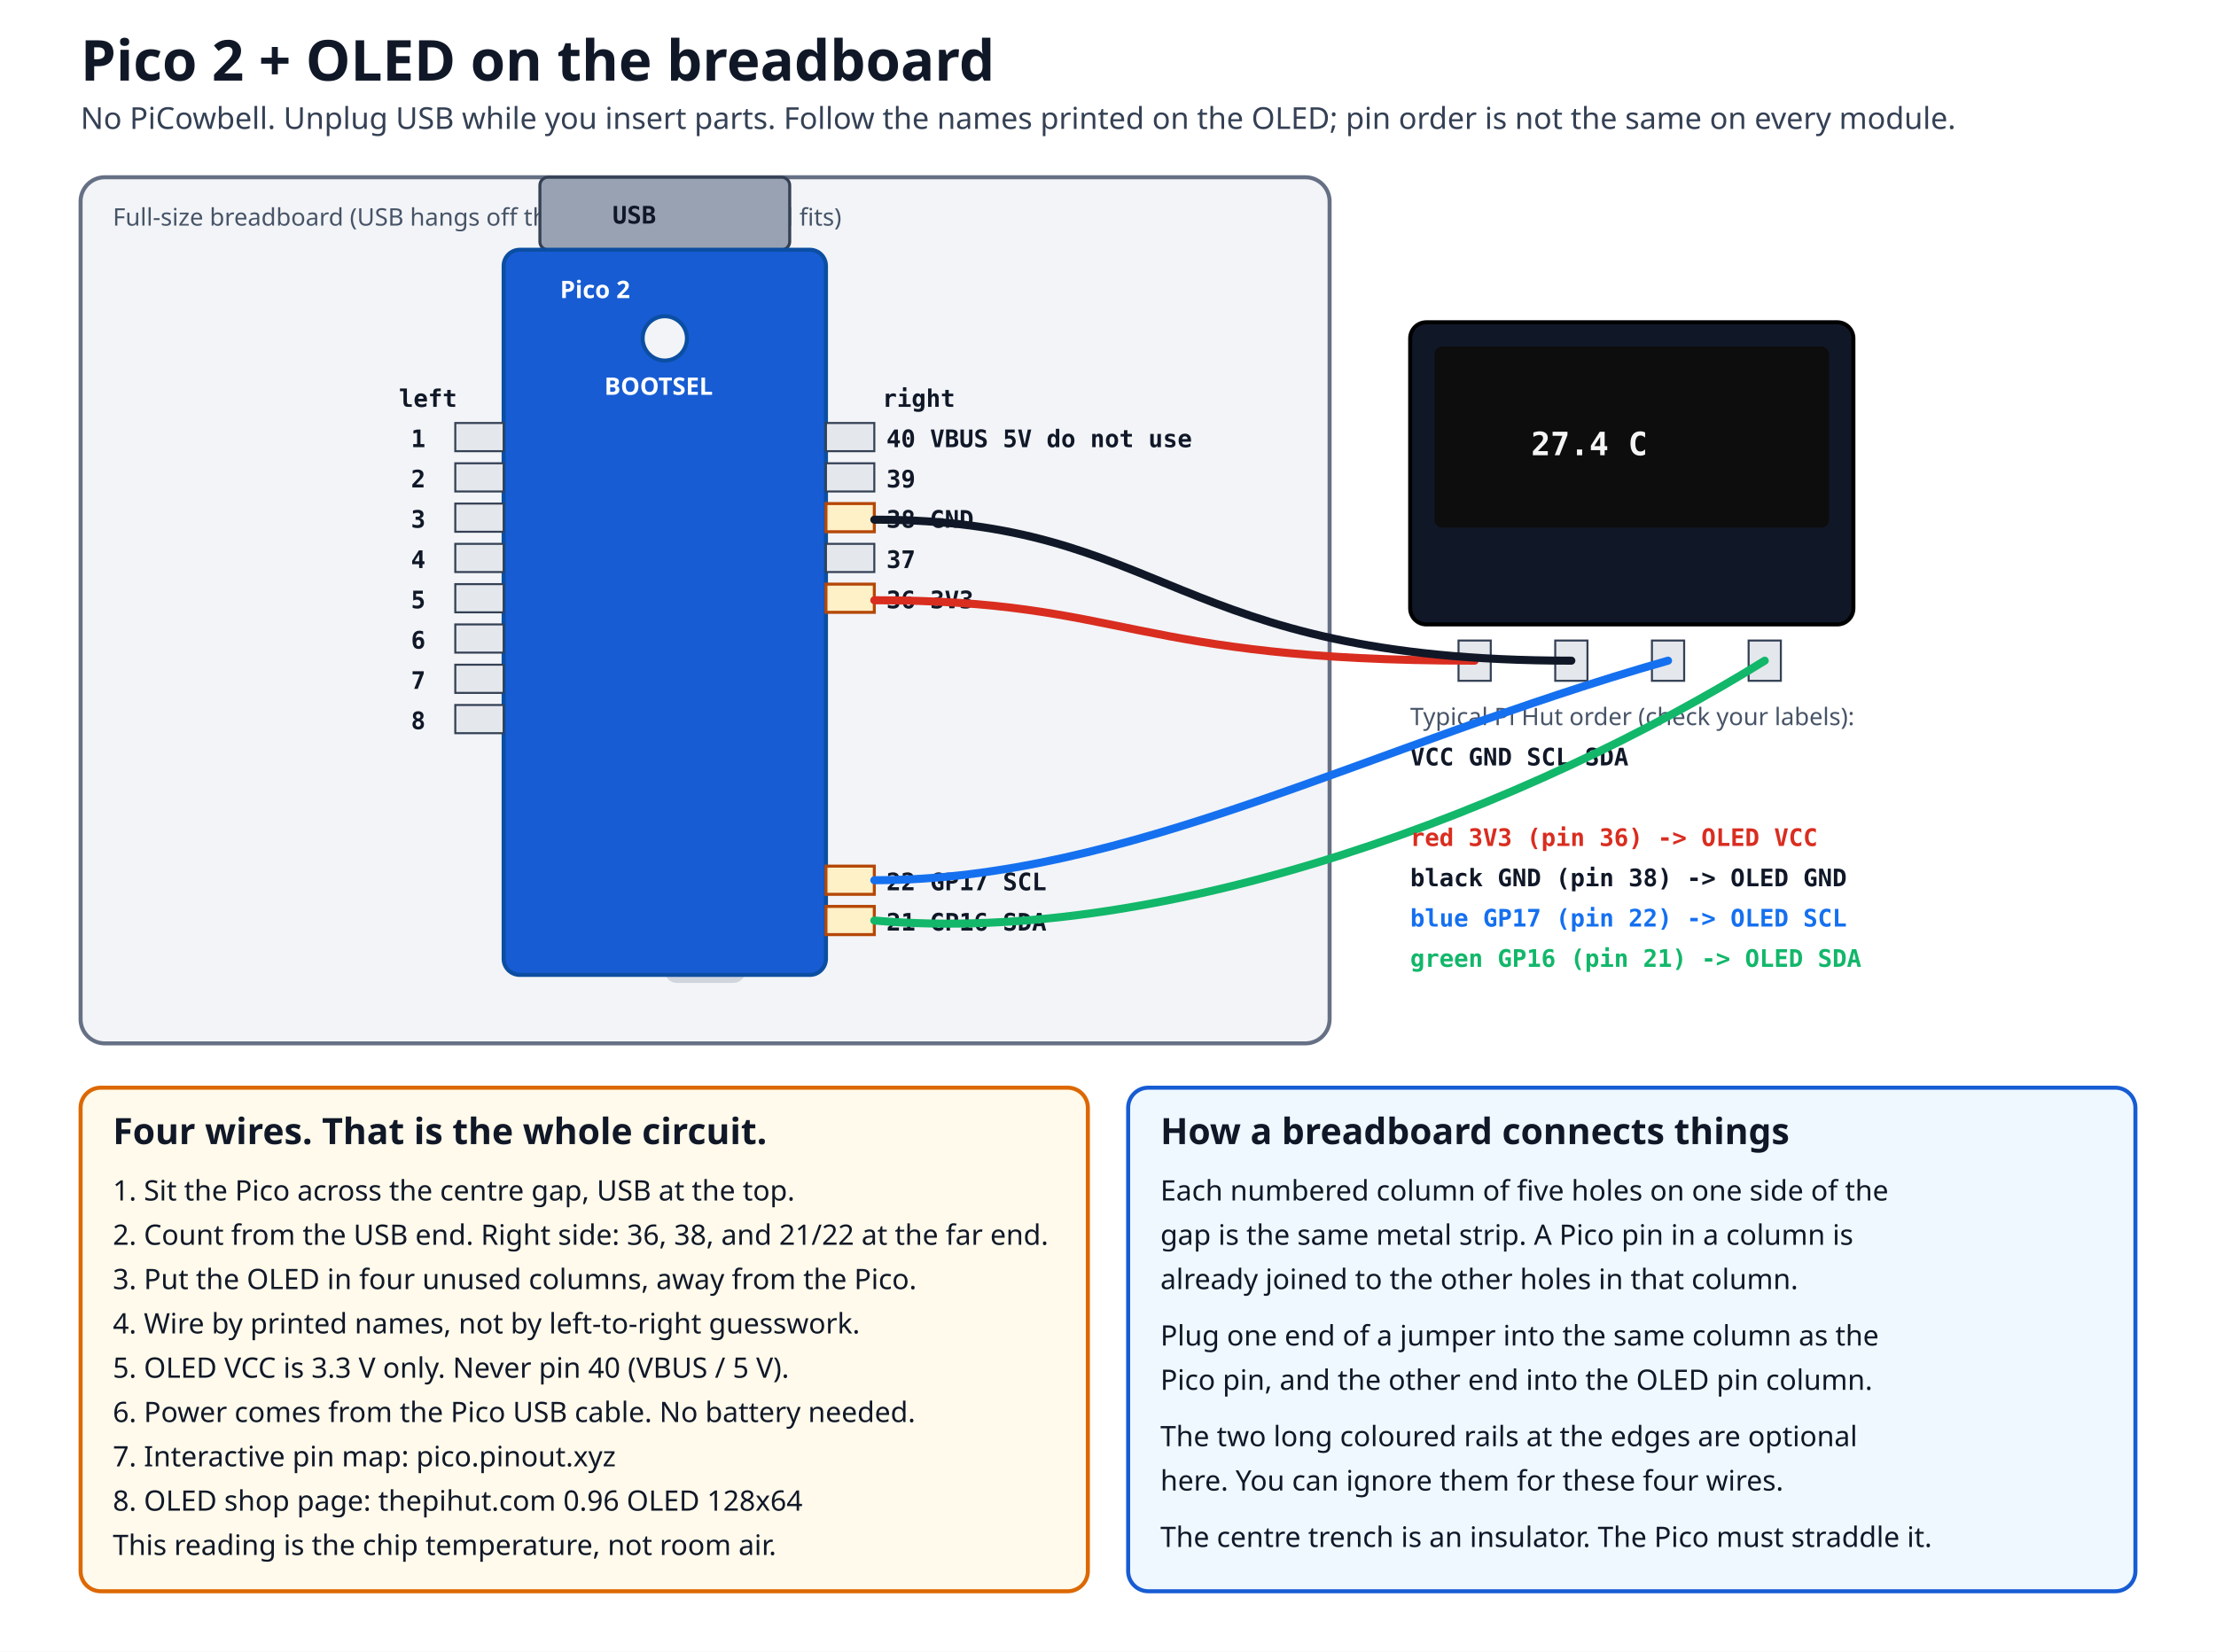
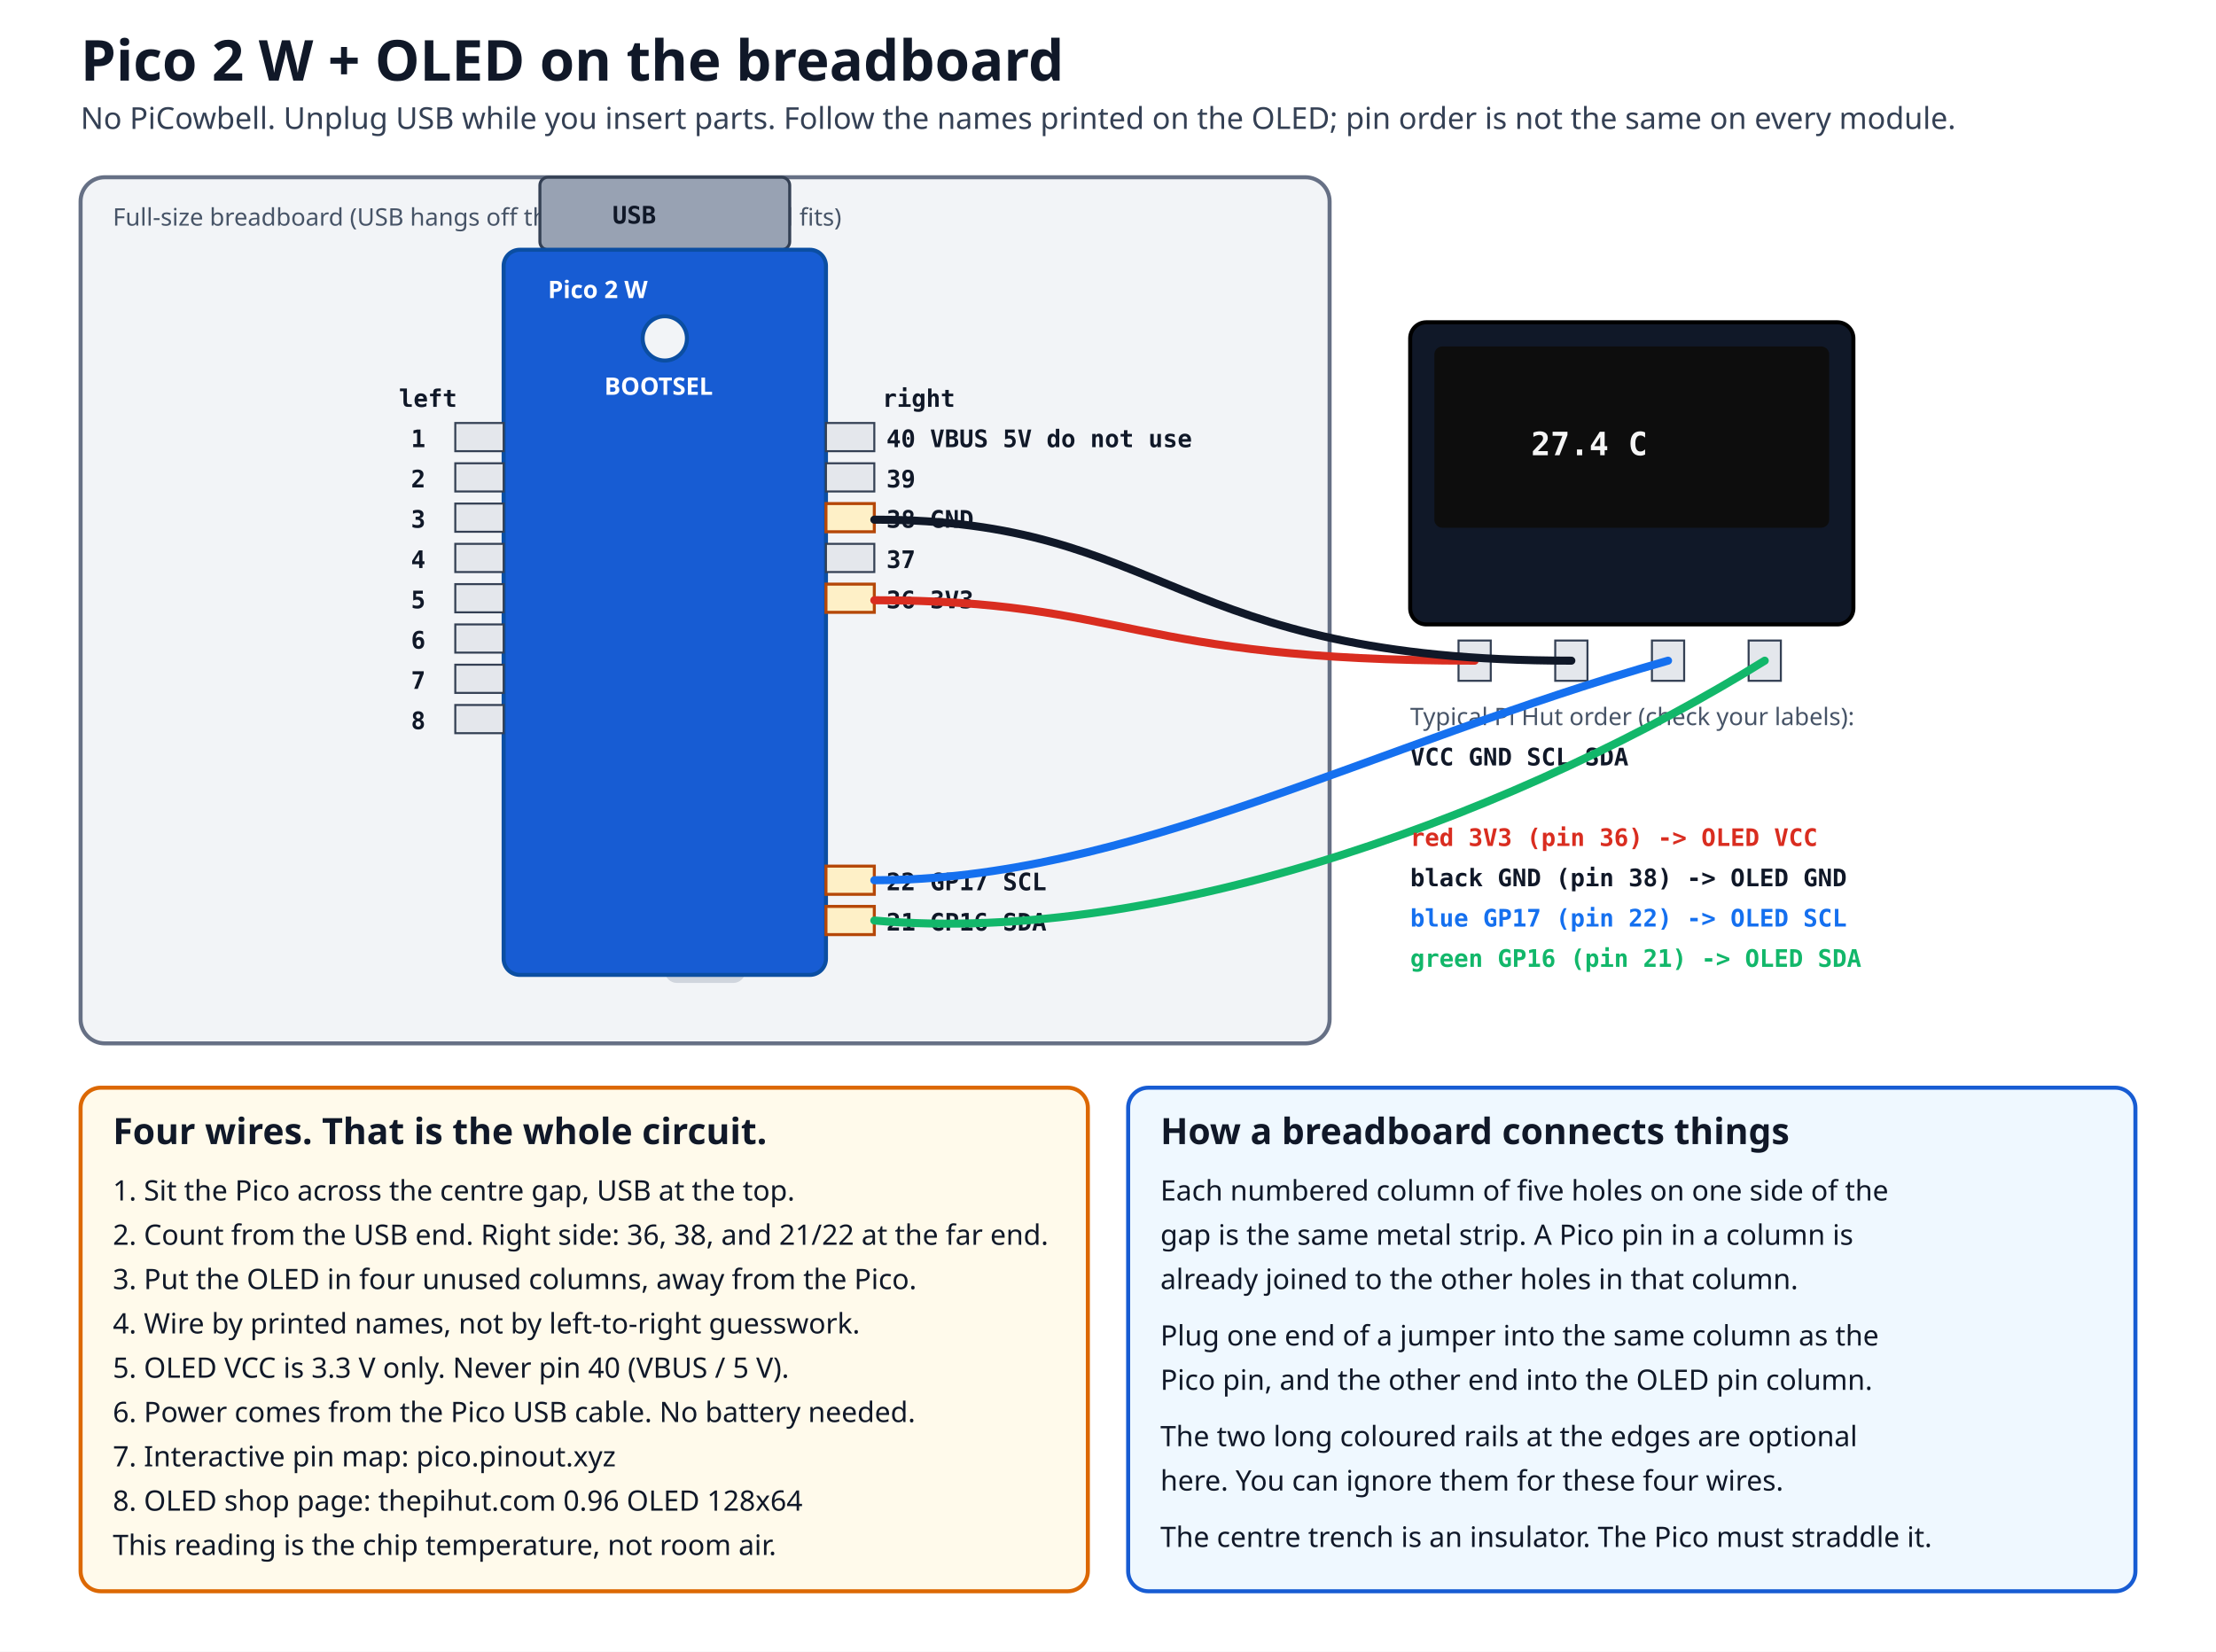
- <svg xmlns="http://www.w3.org/2000/svg" width="1100" height="820" viewBox="0 0 1100 820" role="img" aria-label="Pico WH and OLED on a breadboard">
+ <svg xmlns="http://www.w3.org/2000/svg" width="1100" height="820" viewBox="0 0 1100 820" role="img" aria-label="Pico 2 W and OLED on a breadboard">
  <defs>
    <style>
      .bg { fill: #ffffff; }
      .title { font: 700 28px system-ui, sans-serif; fill: #101828; }
      .sub { font: 15px system-ui, sans-serif; fill: #344054; }
      .head { font: 700 18px system-ui, sans-serif; fill: #101828; }
      .text { font: 14px system-ui, sans-serif; fill: #101828; }
      .small { font: 12px system-ui, sans-serif; fill: #475467; }
      .mono { font: 700 12px ui-monospace, SFMono-Regular, Menlo, monospace; fill: #101828; }
      .white { font: 700 12px system-ui, sans-serif; fill: #ffffff; }
      .board { fill: #f2f4f7; stroke: #667085; stroke-width: 2; }
      .trench { fill: #d0d5dd; }
      .pico { fill: #175cd3; stroke: #0b4ea2; stroke-width: 2; }
      .usb { fill: #98a2b3; stroke: #344054; stroke-width: 1.5; }
      .oled { fill: #101828; stroke: #000000; stroke-width: 2; }
      .oled-glass { fill: #0d0d0d; }
      .oled-text { font: 700 16px ui-monospace, SFMono-Regular, Menlo, monospace; fill: #f5f5f5; }
      .pin { fill: #e4e7ec; stroke: #344054; stroke-width: 1; }
      .pin-use { fill: #fef0c7; stroke: #b54708; stroke-width: 1.5; }
      .wire-red { fill: none; stroke: #d92d20; stroke-width: 4; stroke-linecap: round; }
      .wire-black { fill: none; stroke: #101828; stroke-width: 4; stroke-linecap: round; }
      .wire-green { fill: none; stroke: #12b76a; stroke-width: 4; stroke-linecap: round; }
      .wire-blue { fill: none; stroke: #1570ef; stroke-width: 4; stroke-linecap: round; }
      .warn { fill: #fffaeb; stroke: #dc6803; stroke-width: 2; }
      .note { fill: #eff8ff; stroke: #175cd3; stroke-width: 2; }
      .red { fill: #b42318; }
    </style>
  </defs>
  <rect class="bg" width="1100" height="820" />
-   <text class="title" x="40" y="40">Pico 2 + OLED on the breadboard</text>
+   <text class="title" x="40" y="40">Pico 2 W + OLED on the breadboard</text>
  <text class="sub" x="40" y="64">No PiCowbell. Unplug USB while you insert parts. Follow the names printed on the OLED; pin order is not the same on every module.</text>
  <rect class="board" x="40" y="88" width="620" height="430" rx="12" />
  <text class="small" x="56" y="112">Full-size breadboard (USB hangs off the top so the cable still fits)</text>
  <rect class="trench" x="330" y="128" width="40" height="360" rx="6" />
  <rect class="usb" x="268" y="88" width="124" height="36" rx="4" />
  <text class="mono" x="304" y="111">USB</text>
  <rect class="pico" x="250" y="124" width="160" height="360" rx="8" />
-   <text class="white" x="278" y="148">Pico 2</text>
+   <text class="white" x="272" y="148">Pico 2 W</text>
  <circle cx="330" cy="168" r="11" fill="#f2f4f7" stroke="#0b4ea2" stroke-width="2" />
  <text class="white" x="300" y="196">BOOTSEL</text>
  <g transform="translate(226,210)">
    <text class="mono" x="-28" y="-8">left</text>
    <rect class="pin" x="0" y="0" width="24" height="14" />
    <text class="mono" x="-22" y="12">1</text>
    <rect class="pin" x="0" y="20" width="24" height="14" />
    <text class="mono" x="-22" y="32">2</text>
    <rect class="pin" x="0" y="40" width="24" height="14" />
    <text class="mono" x="-22" y="52">3</text>
    <rect class="pin" x="0" y="60" width="24" height="14" />
    <text class="mono" x="-22" y="72">4</text>
    <rect class="pin" x="0" y="80" width="24" height="14" />
    <text class="mono" x="-22" y="92">5</text>
    <rect class="pin" x="0" y="100" width="24" height="14" />
    <text class="mono" x="-22" y="112">6</text>
    <rect class="pin" x="0" y="120" width="24" height="14" />
    <text class="mono" x="-22" y="132">7</text>
    <rect class="pin" x="0" y="140" width="24" height="14" />
    <text class="mono" x="-22" y="152">8</text>
  </g>
  <g transform="translate(410,210)">
    <text class="mono" x="28" y="-8">right</text>
    <rect class="pin" x="0" y="0" width="24" height="14" />
    <text class="mono" x="30" y="12">40 VBUS 5V do not use</text>
    <rect class="pin" x="0" y="20" width="24" height="14" />
    <text class="mono" x="30" y="32">39</text>
    <rect class="pin-use" x="0" y="40" width="24" height="14" />
    <text class="mono" x="30" y="52">38 GND</text>
    <rect class="pin" x="0" y="60" width="24" height="14" />
    <text class="mono" x="30" y="72">37</text>
    <rect class="pin-use" x="0" y="80" width="24" height="14" />
    <text class="mono" x="30" y="92">36 3V3</text>
  </g>
  <g transform="translate(410,430)">
    <rect class="pin-use" x="0" y="0" width="24" height="14" />
    <text class="mono" x="30" y="12">22 GP17 SCL</text>
    <rect class="pin-use" x="0" y="20" width="24" height="14" />
    <text class="mono" x="30" y="32">21 GP16 SDA</text>
  </g>
  <rect class="oled" x="700" y="160" width="220" height="150" rx="8" />
  <rect class="oled-glass" x="712" y="172" width="196" height="90" rx="4" />
  <text class="oled-text" x="760" y="226">27.4 C</text>
  <g transform="translate(724,318)">
    <rect class="pin" x="0" y="0" width="16" height="20" />
    <rect class="pin" x="48" y="0" width="16" height="20" />
    <rect class="pin" x="96" y="0" width="16" height="20" />
    <rect class="pin" x="144" y="0" width="16" height="20" />
  </g>
  <text class="small" x="700" y="360">Typical Pi Hut order (check your labels):</text>
  <text class="mono" x="700" y="380">VCC     GND     SCL     SDA</text>
  <path class="wire-red" d="M434 298 C 560 298, 560 328, 732 328" />
  <path class="wire-black" d="M434 258 C 580 258, 580 328, 780 328" />
  <path class="wire-blue" d="M434 437 C 560 437, 680 370, 828 328" />
  <path class="wire-green" d="M434 457 C 580 470, 760 400, 876 328" />
  <text class="mono" x="700" y="420" style="fill:#d92d20">red    3V3 (pin 36)  -&gt; OLED VCC</text>
  <text class="mono" x="700" y="440" style="fill:#101828">black  GND (pin 38)  -&gt; OLED GND</text>
  <text class="mono" x="700" y="460" style="fill:#1570ef">blue   GP17 (pin 22) -&gt; OLED SCL</text>
  <text class="mono" x="700" y="480" style="fill:#12b76a">green  GP16 (pin 21) -&gt; OLED SDA</text>
  <rect class="warn" x="40" y="540" width="500" height="250" rx="10" />
  <text class="head" x="56" y="568">Four wires. That is the whole circuit.</text>
  <text class="text" x="56" y="596">1. Sit the Pico across the centre gap, USB at the top.</text>
  <text class="text" x="56" y="618">2. Count from the USB end. Right side: 36, 38, and 21/22 at the far end.</text>
  <text class="text" x="56" y="640">3. Put the OLED in four unused columns, away from the Pico.</text>
  <text class="text" x="56" y="662">4. Wire by printed names, not by left-to-right guesswork.</text>
  <text class="text" x="56" y="684">5. OLED VCC is 3.3 V only. Never pin 40 (VBUS / 5 V).</text>
  <text class="text" x="56" y="706">6. Power comes from the Pico USB cable. No battery needed.</text>
  <text class="text" x="56" y="728">7. Interactive pin map: pico.pinout.xyz</text>
  <text class="text" x="56" y="750">8. OLED shop page: thepihut.com 0.96 OLED 128x64</text>
  <text class="text" x="56" y="772">This reading is the chip temperature, not room air.</text>
  <rect class="note" x="560" y="540" width="500" height="250" rx="10" />
  <text class="head" x="576" y="568">How a breadboard connects things</text>
  <text class="text" x="576" y="596">Each numbered column of five holes on one side of the</text>
  <text class="text" x="576" y="618">gap is the same metal strip. A Pico pin in a column is</text>
  <text class="text" x="576" y="640">already joined to the other holes in that column.</text>
  <text class="text" x="576" y="668">Plug one end of a jumper into the same column as the</text>
  <text class="text" x="576" y="690">Pico pin, and the other end into the OLED pin column.</text>
  <text class="text" x="576" y="718">The two long coloured rails at the edges are optional</text>
  <text class="text" x="576" y="740">here. You can ignore them for these four wires.</text>
  <text class="text" x="576" y="768">The centre trench is an insulator. The Pico must straddle it.</text>
</svg>
